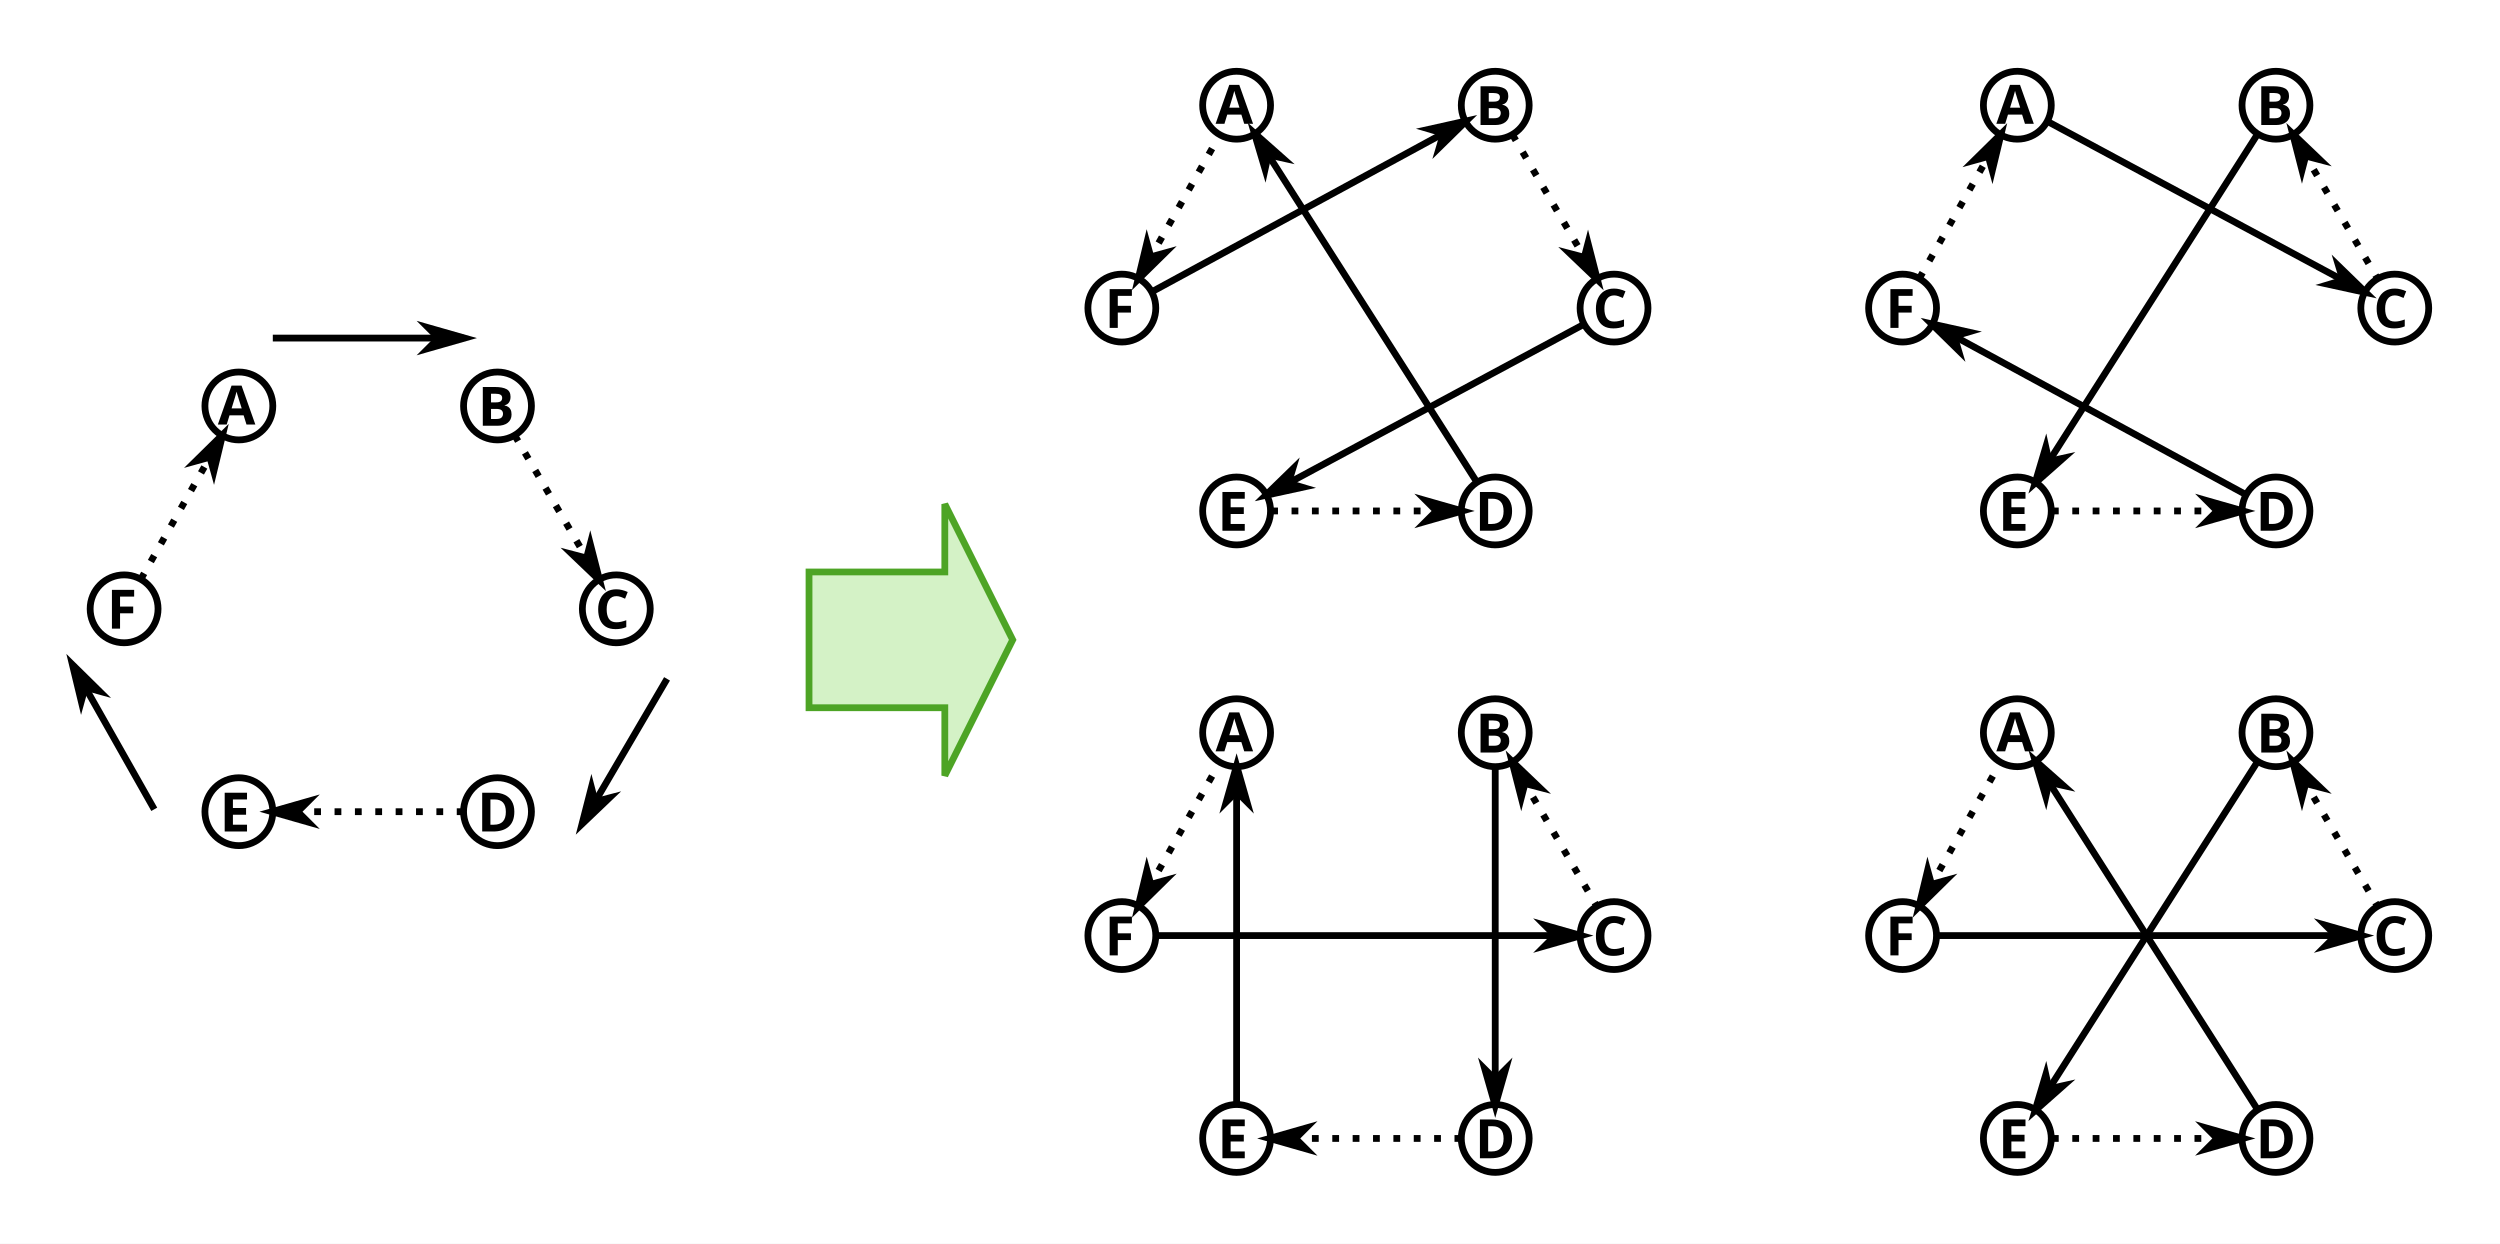
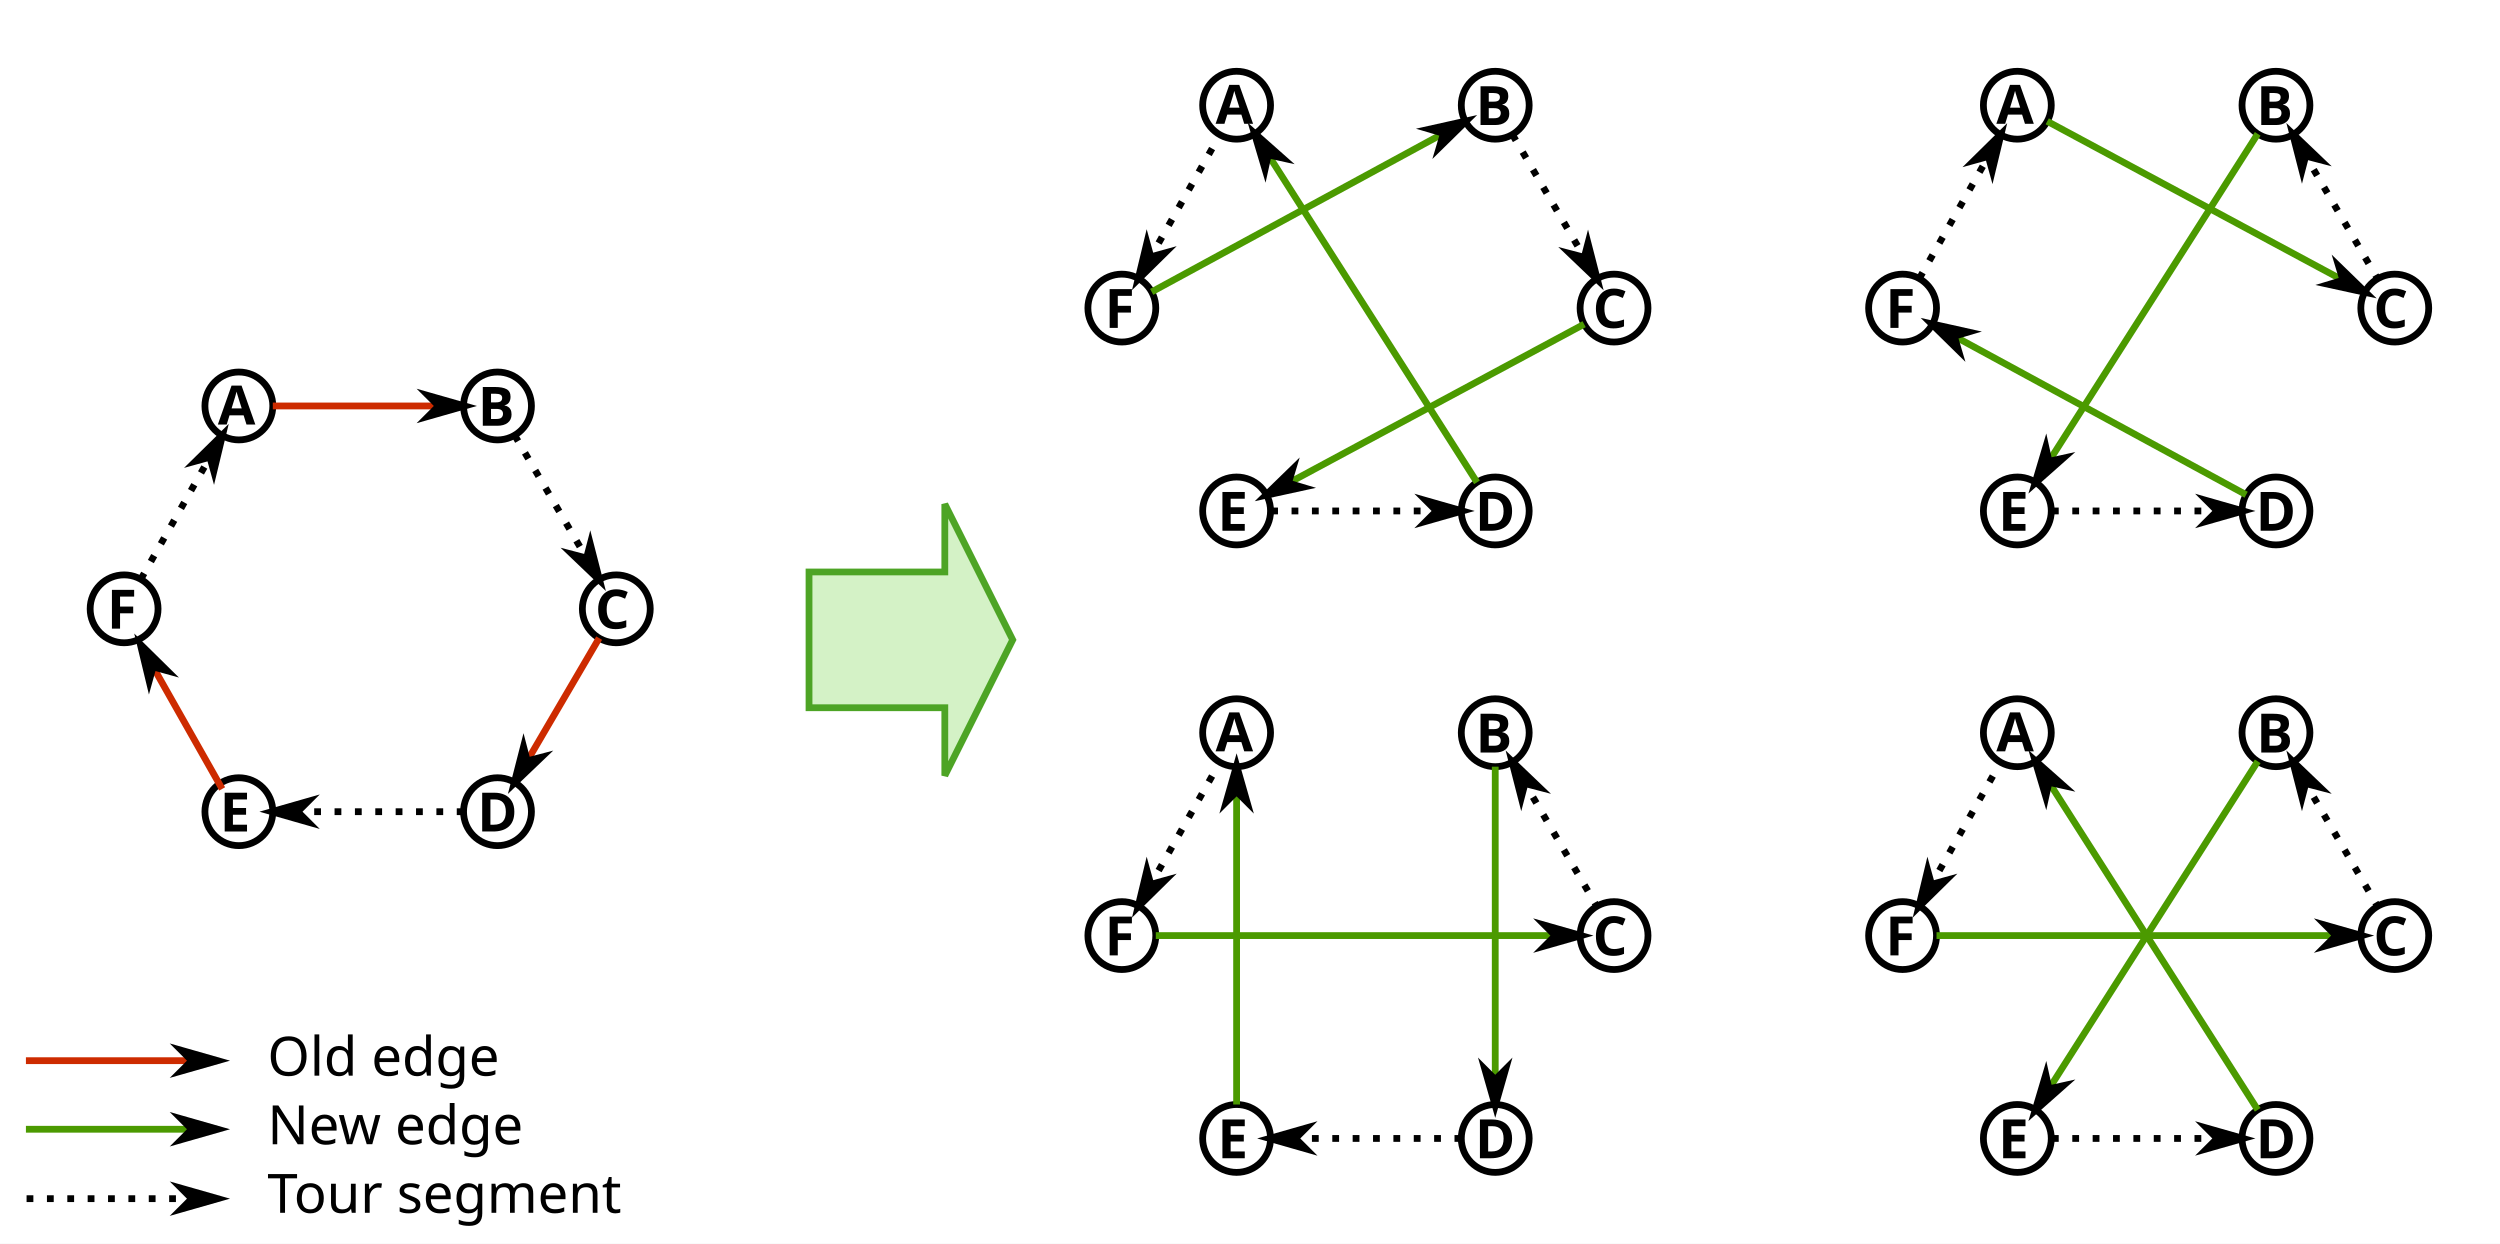
<svg xmlns="http://www.w3.org/2000/svg" width="736.489" height="366.382" id="svg3769" version="1.1">
  <defs id="defs3771">
    <marker orient="auto" refY="0" refX="0" id="Arrow1Mstart" style="overflow:visible">
      <path id="path4604" d="M 0,0 5,-5 -12.5,0 5,5 0,0 z" style="fill-rule:evenodd;stroke:#000000;stroke-width:1pt" transform="matrix(0.4,0,0,0.4,4,0)" />
    </marker>
    <marker orient="auto" refY="0" refX="0" id="Arrow1Mend" style="overflow:visible">
      <path id="path4607" d="M 0,0 5,-5 -12.5,0 5,5 0,0 z" style="fill-rule:evenodd;stroke:#000000;stroke-width:1pt" transform="matrix(-0.4,0,0,-0.4,-4,0)" />
    </marker>
  </defs>
  <g id="layer1" transform="translate(-1.663976,956.1366)">
    <rect style="fill:#ffffff;fill-opacity:1;stroke:none" id="rect3143" width="736.489" height="366.382" x="1.664" y="-956.137" />
-     <g id="g3381" transform="translate(5.714285,-794.2857)">
-       <g id="g4306" transform="translate(127.5097,-34.85443)">
+     <g id="g4154">
+       <g id="g4306" transform="translate(133.224,-829.1401)">
        <path style="fill:none;stroke:#000000;stroke-width:2;stroke-miterlimit:4;stroke-opacity:1;stroke-dasharray:none" id="path4308" d="m 60,52.362 c 0,5.523 -4.477,10 -10,10 -5.523,0 -10,-4.477 -10,-10 0,-5.523 4.477,-10 10,-10 5.523,0 10,4.477 10,10 z" />
        <text xml:space="preserve" style="font-size:16px;font-style:normal;font-variant:normal;font-weight:bold;font-stretch:normal;text-align:start;line-height:125%;letter-spacing:0px;word-spacing:0px;writing-mode:lr-tb;text-anchor:start;fill:#000000;fill-opacity:1;stroke:none;font-family:Sans;-inkscape-font-specification:Sans Bold" x="43.737" y="58.186" id="text4310">
          <tspan id="tspan4312" x="43.737" y="58.186">C</tspan>
        </text>
      </g>
-       <g transform="translate(-17.49026,-34.85443)" id="g4314">
+       <g transform="translate(-11.77597,-829.1401)" id="g4314">
        <path d="m 60,52.362 c 0,5.523 -4.477,10 -10,10 -5.523,0 -10,-4.477 -10,-10 0,-5.523 4.477,-10 10,-10 5.523,0 10,4.477 10,10 z" id="path4316" style="fill:none;stroke:#000000;stroke-width:2;stroke-miterlimit:4;stroke-opacity:1;stroke-dasharray:none" />
        <text id="text4318" y="58.194" x="44.978" style="font-size:16px;font-style:normal;font-variant:normal;font-weight:bold;font-stretch:normal;text-align:start;line-height:125%;letter-spacing:0px;word-spacing:0px;writing-mode:lr-tb;text-anchor:start;fill:#000000;fill-opacity:1;stroke:none;font-family:Sans;-inkscape-font-specification:Sans Bold" xml:space="preserve">
          <tspan y="58.194" x="44.978" id="tspan4320">F</tspan>
        </text>
      </g>
-       <g transform="translate(16.31834,-94.61703)" id="g4293">
+       <g transform="translate(22.03262,-888.9027)" id="g4293">
        <path style="fill:none;stroke:#000000;stroke-width:2;stroke-miterlimit:4;stroke-opacity:1;stroke-dasharray:none" id="path3779" d="m 60,52.362 c 0,5.523 -4.477,10 -10,10 -5.523,0 -10,-4.477 -10,-10 0,-5.523 4.477,-10 10,-10 5.523,0 10,4.477 10,10 z" />
        <text xml:space="preserve" style="font-size:16px;font-style:normal;font-variant:normal;font-weight:bold;font-stretch:normal;text-align:start;line-height:125%;letter-spacing:0px;word-spacing:0px;writing-mode:lr-tb;text-anchor:start;fill:#000000;fill-opacity:1;stroke:none;font-family:Sans;-inkscape-font-specification:Sans Bold" x="43.809" y="57.837" id="text4289">
          <tspan id="tspan4291" x="43.809" y="57.837">A</tspan>
        </text>
      </g>
-       <g transform="translate(16.31834,24.90807)" id="g4338">
+       <g transform="translate(22.03262,-769.3776)" id="g4338">
        <path d="m 60,52.362 c 0,5.523 -4.477,10 -10,10 -5.523,0 -10,-4.477 -10,-10 0,-5.523 4.477,-10 10,-10 5.523,0 10,4.477 10,10 z" id="path4340" style="fill:none;stroke:#000000;stroke-width:2;stroke-miterlimit:4;stroke-opacity:1;stroke-dasharray:none" />
        <text id="text4342" y="58.194" x="44.387" style="font-size:16px;font-style:normal;font-variant:normal;font-weight:bold;font-stretch:normal;text-align:start;line-height:125%;letter-spacing:0px;word-spacing:0px;writing-mode:lr-tb;text-anchor:start;fill:#000000;fill-opacity:1;stroke:none;font-family:Sans;-inkscape-font-specification:Sans Bold" xml:space="preserve">
          <tspan y="58.194" x="44.387" id="tspan4344">E</tspan>
        </text>
      </g>
-       <g transform="translate(92.50974,-94.61703)" id="g4298">
+       <g transform="translate(98.22403,-888.9027)" id="g4298">
        <path d="m 60,52.362 c 0,5.523 -4.477,10 -10,10 -5.523,0 -10,-4.477 -10,-10 0,-5.523 4.477,-10 10,-10 5.523,0 10,4.477 10,10 z" id="path4300" style="fill:none;stroke:#000000;stroke-width:2;stroke-miterlimit:4;stroke-opacity:1;stroke-dasharray:none" />
        <text id="text4302" y="58.194" x="44.236" style="font-size:16px;font-style:normal;font-variant:normal;font-weight:bold;font-stretch:normal;text-align:start;line-height:125%;letter-spacing:0px;word-spacing:0px;writing-mode:lr-tb;text-anchor:start;fill:#000000;fill-opacity:1;stroke:none;font-family:Sans;-inkscape-font-specification:Sans Bold" xml:space="preserve">
          <tspan y="58.194" x="44.236" id="tspan4304">B</tspan>
        </text>
      </g>
-       <g id="g4346" transform="translate(92.50974,24.90807)">
+       <g id="g4346" transform="translate(98.22403,-769.3776)">
        <path style="fill:none;stroke:#000000;stroke-width:2;stroke-miterlimit:4;stroke-opacity:1;stroke-dasharray:none" id="path4348" d="m 60,52.362 c 0,5.523 -4.477,10 -10,10 -5.523,0 -10,-4.477 -10,-10 0,-5.523 4.477,-10 10,-10 5.523,0 10,4.477 10,10 z" />
        <text xml:space="preserve" style="font-size:16px;font-style:normal;font-variant:normal;font-weight:bold;font-stretch:normal;text-align:start;line-height:125%;letter-spacing:0px;word-spacing:0px;writing-mode:lr-tb;text-anchor:start;fill:#000000;fill-opacity:1;stroke:none;font-family:Sans;-inkscape-font-specification:Sans Bold" x="44.053" y="58.194" id="text4350">
          <tspan id="tspan4352" x="44.053" y="58.194">D</tspan>
        </text>
      </g>
-       <path id="path4462" d="m 76.318,-62.255 56.191,0" style="fill:none;stroke:#000000;stroke-width:2;stroke-linecap:butt;stroke-linejoin:miter;stroke-miterlimit:4;stroke-opacity:1;stroke-dasharray:none;stroke-dashoffset:0;marker-end:url(#Arrow1Mend)" />
-       <path id="path4464" d="M 147.564,-33.624 172.455,8.877" style="fill:none;stroke:#000000;stroke-width:2;stroke-linecap:butt;stroke-linejoin:miter;stroke-miterlimit:4;stroke-opacity:1;stroke-dasharray:2, 4;stroke-dashoffset:0;marker-end:url(#Arrow1Mend)" />
-       <path id="path4466" d="m 192.455,38.138 -24.891,42.502" style="fill:none;stroke:#000000;stroke-width:2;stroke-linecap:butt;stroke-linejoin:miter;stroke-miterlimit:4;stroke-opacity:1;stroke-dasharray:none;stroke-dashoffset:0;marker-end:url(#Arrow1Mend)" />
-       <path id="path4468" d="m 132.51,77.27 -56.191,0" style="fill:none;stroke:#000000;stroke-width:2;stroke-linecap:butt;stroke-linejoin:miter;stroke-miterlimit:4;stroke-opacity:1;stroke-dasharray:2, 4;stroke-dashoffset:0;marker-end:url(#Arrow1Mend)" />
-       <path id="path4470" d="M 41.394,76.565 17.434,34.213" style="fill:none;stroke:#000000;stroke-width:2;stroke-linecap:butt;stroke-linejoin:miter;stroke-miterlimit:4;stroke-opacity:1;stroke-dasharray:none;stroke-dashoffset:0;marker-end:url(#Arrow1Mend)" />
-       <path id="path4472" d="M 37.434,8.802 61.394,-33.55" style="fill:none;stroke:#000000;stroke-width:2;stroke-linecap:butt;stroke-linejoin:miter;stroke-miterlimit:4;stroke-opacity:1;stroke-dasharray:2, 4;stroke-dashoffset:0;marker-end:url(#Arrow1Mend)" />
-     </g>
-     <g id="g3253" transform="translate(38.57143,-645.7142)">
-       <g id="g9394" transform="translate(388.5815,-272.0219)">
+       <path id="path4462" d="m 82.033,-836.541 56.191,0" style="fill:none;stroke:#cd2b00;stroke-width:2;stroke-linecap:butt;stroke-linejoin:miter;stroke-miterlimit:4;stroke-opacity:1;stroke-dasharray:none;stroke-dashoffset:0;marker-end:url(#Arrow1Mend)" />
+       <path id="path4464" d="m 153.278,-827.91 24.891,42.502" style="fill:none;stroke:#000000;stroke-width:2;stroke-linecap:butt;stroke-linejoin:miter;stroke-miterlimit:4;stroke-opacity:1;stroke-dasharray:2, 4;stroke-dashoffset:0;marker-end:url(#Arrow1Mend)" />
+       <path id="path4466" d="m 178.17,-768.148 -24.891,42.502" style="fill:none;stroke:#cd2b00;stroke-width:2;stroke-linecap:butt;stroke-linejoin:miter;stroke-miterlimit:4;stroke-opacity:1;stroke-dasharray:none;stroke-dashoffset:0;marker-end:url(#Arrow1Mend)" />
+       <path id="path4468" d="m 138.224,-717.015 -56.191,0" style="fill:none;stroke:#000000;stroke-width:2;stroke-linecap:butt;stroke-linejoin:miter;stroke-miterlimit:4;stroke-opacity:1;stroke-dasharray:2, 4;stroke-dashoffset:0;marker-end:url(#Arrow1Mend)" />
+       <path id="path4470" d="M 67.108,-723.721 43.149,-766.073" style="fill:none;stroke:#cd2b00;stroke-width:2;stroke-linecap:butt;stroke-linejoin:miter;stroke-miterlimit:4;stroke-opacity:1;stroke-dasharray:none;stroke-dashoffset:0;marker-end:url(#Arrow1Mend)" />
+       <path id="path4472" d="m 43.149,-785.483 23.959,-42.352" style="fill:none;stroke:#000000;stroke-width:2;stroke-linecap:butt;stroke-linejoin:miter;stroke-miterlimit:4;stroke-opacity:1;stroke-dasharray:2, 4;stroke-dashoffset:0;marker-end:url(#Arrow1Mend)" />
+     </g>
+     <g id="g4186">
+       <g id="g9394" transform="translate(427.1529,-917.7361)">
        <path style="fill:none;stroke:#000000;stroke-width:2;stroke-miterlimit:4;stroke-opacity:1;stroke-dasharray:none" id="path9396" d="m 60,52.362 c 0,5.523 -4.477,10 -10,10 -5.523,0 -10,-4.477 -10,-10 0,-5.523 4.477,-10 10,-10 5.523,0 10,4.477 10,10 z" />
        <text xml:space="preserve" style="font-size:16px;font-style:normal;font-variant:normal;font-weight:bold;font-stretch:normal;text-align:start;line-height:125%;letter-spacing:0px;word-spacing:0px;writing-mode:lr-tb;text-anchor:start;fill:#000000;fill-opacity:1;stroke:none;font-family:Sans;-inkscape-font-specification:Sans Bold" x="43.737" y="58.186" id="text9398">
          <tspan id="tspan9400" x="43.737" y="58.186">C</tspan>
        </text>
      </g>
-       <g transform="translate(243.5815,-272.0219)" id="g9402">
+       <g transform="translate(282.1529,-917.7361)" id="g9402">
        <path d="m 60,52.362 c 0,5.523 -4.477,10 -10,10 -5.523,0 -10,-4.477 -10,-10 0,-5.523 4.477,-10 10,-10 5.523,0 10,4.477 10,10 z" id="path9404" style="fill:none;stroke:#000000;stroke-width:2;stroke-miterlimit:4;stroke-opacity:1;stroke-dasharray:none" />
        <text id="text9406" y="58.194" x="44.978" style="font-size:16px;font-style:normal;font-variant:normal;font-weight:bold;font-stretch:normal;text-align:start;line-height:125%;letter-spacing:0px;word-spacing:0px;writing-mode:lr-tb;text-anchor:start;fill:#000000;fill-opacity:1;stroke:none;font-family:Sans;-inkscape-font-specification:Sans Bold" xml:space="preserve">
          <tspan y="58.194" x="44.978" id="tspan9408">F</tspan>
        </text>
      </g>
-       <g transform="translate(277.3901,-331.7845)" id="g9410">
+       <g transform="translate(315.9615,-977.4987)" id="g9410">
        <path style="fill:none;stroke:#000000;stroke-width:2;stroke-miterlimit:4;stroke-opacity:1;stroke-dasharray:none" id="path9412" d="m 60,52.362 c 0,5.523 -4.477,10 -10,10 -5.523,0 -10,-4.477 -10,-10 0,-5.523 4.477,-10 10,-10 5.523,0 10,4.477 10,10 z" />
        <text xml:space="preserve" style="font-size:16px;font-style:normal;font-variant:normal;font-weight:bold;font-stretch:normal;text-align:start;line-height:125%;letter-spacing:0px;word-spacing:0px;writing-mode:lr-tb;text-anchor:start;fill:#000000;fill-opacity:1;stroke:none;font-family:Sans;-inkscape-font-specification:Sans Bold" x="43.809" y="57.837" id="text9414">
          <tspan id="tspan9416" x="43.809" y="57.837">A</tspan>
        </text>
      </g>
-       <g transform="translate(277.3901,-212.2594)" id="g9418">
+       <g transform="translate(315.9615,-857.9737)" id="g9418">
        <path d="m 60,52.362 c 0,5.523 -4.477,10 -10,10 -5.523,0 -10,-4.477 -10,-10 0,-5.523 4.477,-10 10,-10 5.523,0 10,4.477 10,10 z" id="path9420" style="fill:none;stroke:#000000;stroke-width:2;stroke-miterlimit:4;stroke-opacity:1;stroke-dasharray:none" />
        <text id="text9422" y="58.194" x="44.387" style="font-size:16px;font-style:normal;font-variant:normal;font-weight:bold;font-stretch:normal;text-align:start;line-height:125%;letter-spacing:0px;word-spacing:0px;writing-mode:lr-tb;text-anchor:start;fill:#000000;fill-opacity:1;stroke:none;font-family:Sans;-inkscape-font-specification:Sans Bold" xml:space="preserve">
          <tspan y="58.194" x="44.387" id="tspan9424">E</tspan>
        </text>
      </g>
-       <g transform="translate(353.5815,-331.7845)" id="g9426">
+       <g transform="translate(392.1529,-977.4987)" id="g9426">
        <path d="m 60,52.362 c 0,5.523 -4.477,10 -10,10 -5.523,0 -10,-4.477 -10,-10 0,-5.523 4.477,-10 10,-10 5.523,0 10,4.477 10,10 z" id="path9428" style="fill:none;stroke:#000000;stroke-width:2;stroke-miterlimit:4;stroke-opacity:1;stroke-dasharray:none" />
        <text id="text9430" y="58.194" x="44.236" style="font-size:16px;font-style:normal;font-variant:normal;font-weight:bold;font-stretch:normal;text-align:start;line-height:125%;letter-spacing:0px;word-spacing:0px;writing-mode:lr-tb;text-anchor:start;fill:#000000;fill-opacity:1;stroke:none;font-family:Sans;-inkscape-font-specification:Sans Bold" xml:space="preserve">
          <tspan y="58.194" x="44.236" id="tspan9432">B</tspan>
        </text>
      </g>
-       <g id="g9434" transform="translate(353.5815,-212.2594)">
+       <g id="g9434" transform="translate(392.1529,-857.9737)">
        <path style="fill:none;stroke:#000000;stroke-width:2;stroke-miterlimit:4;stroke-opacity:1;stroke-dasharray:none" id="path9436" d="m 60,52.362 c 0,5.523 -4.477,10 -10,10 -5.523,0 -10,-4.477 -10,-10 0,-5.523 4.477,-10 10,-10 5.523,0 10,4.477 10,10 z" />
        <text xml:space="preserve" style="font-size:16px;font-style:normal;font-variant:normal;font-weight:bold;font-stretch:normal;text-align:start;line-height:125%;letter-spacing:0px;word-spacing:0px;writing-mode:lr-tb;text-anchor:start;fill:#000000;fill-opacity:1;stroke:none;font-family:Sans;-inkscape-font-specification:Sans Bold" x="44.053" y="58.194" id="text9438">
          <tspan id="tspan9440" x="44.053" y="58.194">D</tspan>
        </text>
      </g>
-       <path id="path9442" d="m 408.636,-270.792 24.891,42.502" style="fill:none;stroke:#000000;stroke-width:2;stroke-linecap:butt;stroke-linejoin:miter;stroke-miterlimit:4;stroke-opacity:1;stroke-dasharray:2, 4;stroke-dashoffset:0;marker-start:none;marker-end:url(#Arrow1Mend)" />
-       <path id="path9444" d="m 393.581,-159.897 -56.191,0" style="fill:none;stroke:#000000;stroke-width:2;stroke-linecap:butt;stroke-linejoin:miter;stroke-miterlimit:4;stroke-opacity:1;stroke-dasharray:2, 4;stroke-dashoffset:0;marker-start:url(#Arrow1Mstart);marker-end:none" />
-       <path id="path9446" d="m 298.506,-228.365 23.959,-42.352" style="fill:none;stroke:#000000;stroke-width:2;stroke-linecap:butt;stroke-linejoin:miter;stroke-miterlimit:4;stroke-opacity:1;stroke-dasharray:2, 4;stroke-dashoffset:0;marker-start:url(#Arrow1Mstart);marker-end:none" />
-       <path transform="translate(0,-947.6378)" id="path10784" d="m 302.37,723.203 92.423,-50.213" style="fill:none;stroke:#000000;stroke-width:2;stroke-linecap:butt;stroke-linejoin:miter;stroke-miterlimit:4;stroke-opacity:1;stroke-dasharray:none;marker-end:url(#Arrow1Mend)" />
-       <path transform="translate(0,-947.6378)" id="path10786" d="m 429.771,732.713 -93.571,50.292" style="fill:none;stroke:#000000;stroke-width:2;stroke-linecap:butt;stroke-linejoin:miter;stroke-miterlimit:4;stroke-opacity:1;stroke-dasharray:none;marker-end:url(#Arrow1Mend)" />
-       <path transform="translate(0,-947.6378)" id="path11340" d="M 398.206,779.307 332.766,676.649" style="fill:none;stroke:#000000;stroke-width:2;stroke-linecap:butt;stroke-linejoin:miter;stroke-miterlimit:4;stroke-opacity:1;stroke-dasharray:none;marker-end:url(#Arrow1Mend)" />
-     </g>
-     <g id="g3285" transform="translate(38.57143,-678)">
-       <g transform="translate(388.5815,-54.87907)" id="g10720">
+       <path id="path9442" d="m 447.207,-916.506 24.891,42.502" style="fill:none;stroke:#000000;stroke-width:2;stroke-linecap:butt;stroke-linejoin:miter;stroke-miterlimit:4;stroke-opacity:1;stroke-dasharray:2, 4;stroke-dashoffset:0;marker-start:none;marker-end:url(#Arrow1Mend)" />
+       <path id="path9444" d="m 432.153,-805.611 -56.191,0" style="fill:none;stroke:#000000;stroke-width:2;stroke-linecap:butt;stroke-linejoin:miter;stroke-miterlimit:4;stroke-opacity:1;stroke-dasharray:2, 4;stroke-dashoffset:0;marker-start:url(#Arrow1Mstart);marker-end:none" />
+       <path id="path9446" d="m 337.078,-874.079 23.959,-42.352" style="fill:none;stroke:#000000;stroke-width:2;stroke-linecap:butt;stroke-linejoin:miter;stroke-miterlimit:4;stroke-opacity:1;stroke-dasharray:2, 4;stroke-dashoffset:0;marker-start:url(#Arrow1Mstart);marker-end:none" />
+       <path id="path10784" d="m 340.942,-870.149 92.423,-50.213" style="fill:none;stroke:#4b9a00;stroke-width:2;stroke-linecap:butt;stroke-linejoin:miter;stroke-miterlimit:4;stroke-opacity:1;stroke-dasharray:none;marker-end:url(#Arrow1Mend)" />
+       <path id="path10786" d="m 468.343,-860.639 -93.571,50.292" style="fill:none;stroke:#4b9a00;stroke-width:2;stroke-linecap:butt;stroke-linejoin:miter;stroke-miterlimit:4;stroke-opacity:1;stroke-dasharray:none;marker-end:url(#Arrow1Mend)" />
+       <path id="path11340" d="M 436.777,-814.045 371.337,-916.703" style="fill:none;stroke:#4b9a00;stroke-width:2;stroke-linecap:butt;stroke-linejoin:miter;stroke-miterlimit:4;stroke-opacity:1;stroke-dasharray:none;marker-end:url(#Arrow1Mend)" />
+     </g>
+     <g id="g4282">
+       <g transform="translate(427.1529,-732.879)" id="g10720">
        <path d="m 60,52.362 c 0,5.523 -4.477,10 -10,10 -5.523,0 -10,-4.477 -10,-10 0,-5.523 4.477,-10 10,-10 5.523,0 10,4.477 10,10 z" id="path10722" style="fill:none;stroke:#000000;stroke-width:2;stroke-miterlimit:4;stroke-opacity:1;stroke-dasharray:none" />
        <text id="text10724" y="58.186" x="43.737" style="font-size:16px;font-style:normal;font-variant:normal;font-weight:bold;font-stretch:normal;text-align:start;line-height:125%;letter-spacing:0px;word-spacing:0px;writing-mode:lr-tb;text-anchor:start;fill:#000000;fill-opacity:1;stroke:none;font-family:Sans;-inkscape-font-specification:Sans Bold" xml:space="preserve">
          <tspan y="58.186" x="43.737" id="tspan10726">C</tspan>
        </text>
      </g>
-       <g id="g10728" transform="translate(243.5815,-54.87907)">
+       <g id="g10728" transform="translate(282.1529,-732.879)">
        <path style="fill:none;stroke:#000000;stroke-width:2;stroke-miterlimit:4;stroke-opacity:1;stroke-dasharray:none" id="path10730" d="m 60,52.362 c 0,5.523 -4.477,10 -10,10 -5.523,0 -10,-4.477 -10,-10 0,-5.523 4.477,-10 10,-10 5.523,0 10,4.477 10,10 z" />
        <text xml:space="preserve" style="font-size:16px;font-style:normal;font-variant:normal;font-weight:bold;font-stretch:normal;text-align:start;line-height:125%;letter-spacing:0px;word-spacing:0px;writing-mode:lr-tb;text-anchor:start;fill:#000000;fill-opacity:1;stroke:none;font-family:Sans;-inkscape-font-specification:Sans Bold" x="44.978" y="58.194" id="text10732">
          <tspan id="tspan10734" x="44.978" y="58.194">F</tspan>
        </text>
      </g>
-       <g id="g10736" transform="translate(277.3901,-114.6417)">
+       <g id="g10736" transform="translate(315.9615,-792.6416)">
        <path d="m 60,52.362 c 0,5.523 -4.477,10 -10,10 -5.523,0 -10,-4.477 -10,-10 0,-5.523 4.477,-10 10,-10 5.523,0 10,4.477 10,10 z" id="path10738" style="fill:none;stroke:#000000;stroke-width:2;stroke-miterlimit:4;stroke-opacity:1;stroke-dasharray:none" />
        <text id="text10740" y="57.837" x="43.809" style="font-size:16px;font-style:normal;font-variant:normal;font-weight:bold;font-stretch:normal;text-align:start;line-height:125%;letter-spacing:0px;word-spacing:0px;writing-mode:lr-tb;text-anchor:start;fill:#000000;fill-opacity:1;stroke:none;font-family:Sans;-inkscape-font-specification:Sans Bold" xml:space="preserve">
          <tspan y="57.837" x="43.809" id="tspan10742">A</tspan>
        </text>
      </g>
-       <g id="g10744" transform="translate(277.3901,4.883447)">
+       <g id="g10744" transform="translate(315.9615,-673.1165)">
        <path style="fill:none;stroke:#000000;stroke-width:2;stroke-miterlimit:4;stroke-opacity:1;stroke-dasharray:none" id="path10746" d="m 60,52.362 c 0,5.523 -4.477,10 -10,10 -5.523,0 -10,-4.477 -10,-10 0,-5.523 4.477,-10 10,-10 5.523,0 10,4.477 10,10 z" />
        <text xml:space="preserve" style="font-size:16px;font-style:normal;font-variant:normal;font-weight:bold;font-stretch:normal;text-align:start;line-height:125%;letter-spacing:0px;word-spacing:0px;writing-mode:lr-tb;text-anchor:start;fill:#000000;fill-opacity:1;stroke:none;font-family:Sans;-inkscape-font-specification:Sans Bold" x="44.387" y="58.194" id="text10748">
          <tspan id="tspan10750" x="44.387" y="58.194">E</tspan>
        </text>
      </g>
-       <g id="g10752" transform="translate(353.5815,-114.6417)">
+       <g id="g10752" transform="translate(392.1529,-792.6416)">
        <path style="fill:none;stroke:#000000;stroke-width:2;stroke-miterlimit:4;stroke-opacity:1;stroke-dasharray:none" id="path10754" d="m 60,52.362 c 0,5.523 -4.477,10 -10,10 -5.523,0 -10,-4.477 -10,-10 0,-5.523 4.477,-10 10,-10 5.523,0 10,4.477 10,10 z" />
        <text xml:space="preserve" style="font-size:16px;font-style:normal;font-variant:normal;font-weight:bold;font-stretch:normal;text-align:start;line-height:125%;letter-spacing:0px;word-spacing:0px;writing-mode:lr-tb;text-anchor:start;fill:#000000;fill-opacity:1;stroke:none;font-family:Sans;-inkscape-font-specification:Sans Bold" x="44.236" y="58.194" id="text10756">
          <tspan id="tspan10758" x="44.236" y="58.194">B</tspan>
        </text>
      </g>
-       <g transform="translate(353.5815,4.883447)" id="g10760">
+       <g transform="translate(392.1529,-673.1165)" id="g10760">
        <path d="m 60,52.362 c 0,5.523 -4.477,10 -10,10 -5.523,0 -10,-4.477 -10,-10 0,-5.523 4.477,-10 10,-10 5.523,0 10,4.477 10,10 z" id="path10762" style="fill:none;stroke:#000000;stroke-width:2;stroke-miterlimit:4;stroke-opacity:1;stroke-dasharray:none" />
        <text id="text10764" y="58.194" x="44.053" style="font-size:16px;font-style:normal;font-variant:normal;font-weight:bold;font-stretch:normal;text-align:start;line-height:125%;letter-spacing:0px;word-spacing:0px;writing-mode:lr-tb;text-anchor:start;fill:#000000;fill-opacity:1;stroke:none;font-family:Sans;-inkscape-font-specification:Sans Bold" xml:space="preserve">
          <tspan y="58.194" x="44.053" id="tspan10766">D</tspan>
        </text>
      </g>
-       <path style="fill:none;stroke:#000000;stroke-width:2;stroke-linecap:butt;stroke-linejoin:miter;stroke-miterlimit:4;stroke-opacity:1;stroke-dasharray:2, 4;stroke-dashoffset:0;marker-start:url(#Arrow1Mstart);marker-end:none" d="m 408.636,-53.649 24.891,42.502" id="path10768" />
-       <path style="fill:none;stroke:#000000;stroke-width:2;stroke-linecap:butt;stroke-linejoin:miter;stroke-miterlimit:4;stroke-opacity:1;stroke-dasharray:2, 4;stroke-dashoffset:0;marker-start:none;marker-end:url(#Arrow1Mend)" d="m 393.581,57.246 -56.191,0" id="path10770" />
-       <path style="fill:none;stroke:#000000;stroke-width:2;stroke-linecap:butt;stroke-linejoin:miter;stroke-miterlimit:4;stroke-opacity:1;stroke-dasharray:2, 4;stroke-dashoffset:0;marker-start:url(#Arrow1Mstart);marker-end:none" d="m 298.506,-11.222 23.959,-42.352" id="path10772" />
-       <path transform="translate(0,-947.6378)" id="path13550" d="m 327.39,994.883 0,-99.525" style="fill:none;stroke:#000000;stroke-width:2;stroke-linecap:butt;stroke-linejoin:miter;stroke-miterlimit:4;stroke-opacity:1;stroke-dasharray:none;marker-end:url(#Arrow1Mend)" />
-       <path transform="translate(0,-947.6378)" id="path13552" d="m 403.581,895.358 0,99.525" style="fill:none;stroke:#000000;stroke-width:2;stroke-linecap:butt;stroke-linejoin:miter;stroke-miterlimit:4;stroke-opacity:1;stroke-dasharray:none;marker-end:url(#Arrow1Mend)" />
-       <path transform="translate(0,-947.6378)" id="path13554" d="m 303.581,945.121 125,0" style="fill:none;stroke:#000000;stroke-width:2;stroke-linecap:butt;stroke-linejoin:miter;stroke-miterlimit:4;stroke-opacity:1;stroke-dasharray:none;marker-end:url(#Arrow1Mend)" />
-     </g>
-     <g id="g3317" transform="translate(268.5714,-1087.143)">
-       <g id="g13740" transform="translate(388.5815,169.4067)">
+       <path style="fill:none;stroke:#000000;stroke-width:2;stroke-linecap:butt;stroke-linejoin:miter;stroke-miterlimit:4;stroke-opacity:1;stroke-dasharray:2, 4;stroke-dashoffset:0;marker-start:url(#Arrow1Mstart);marker-end:none" d="m 447.207,-731.649 24.891,42.502" id="path10768" />
+       <path style="fill:none;stroke:#000000;stroke-width:2;stroke-linecap:butt;stroke-linejoin:miter;stroke-miterlimit:4;stroke-opacity:1;stroke-dasharray:2, 4;stroke-dashoffset:0;marker-start:none;marker-end:url(#Arrow1Mend)" d="m 432.153,-620.754 -56.191,0" id="path10770" />
+       <path style="fill:none;stroke:#000000;stroke-width:2;stroke-linecap:butt;stroke-linejoin:miter;stroke-miterlimit:4;stroke-opacity:1;stroke-dasharray:2, 4;stroke-dashoffset:0;marker-start:url(#Arrow1Mstart);marker-end:none" d="m 337.078,-689.222 23.959,-42.352" id="path10772" />
+       <path id="path13550" d="m 365.962,-630.754 0,-99.525" style="fill:none;stroke:#4b9a00;stroke-width:2;stroke-linecap:butt;stroke-linejoin:miter;stroke-miterlimit:4;stroke-opacity:1;stroke-dasharray:none;marker-end:url(#Arrow1Mend)" />
+       <path id="path13552" d="m 442.153,-730.279 0,99.525" style="fill:none;stroke:#4b9a00;stroke-width:2;stroke-linecap:butt;stroke-linejoin:miter;stroke-miterlimit:4;stroke-opacity:1;stroke-dasharray:none;marker-end:url(#Arrow1Mend)" />
+       <path id="path13554" d="m 342.153,-680.517 125,0" style="fill:none;stroke:#4b9a00;stroke-width:2;stroke-linecap:butt;stroke-linejoin:miter;stroke-miterlimit:4;stroke-opacity:1;stroke-dasharray:none;marker-end:url(#Arrow1Mend)" />
+     </g>
+     <g id="g4218">
+       <g id="g13740" transform="translate(657.1529,-917.7361)">
        <path style="fill:none;stroke:#000000;stroke-width:2;stroke-miterlimit:4;stroke-opacity:1;stroke-dasharray:none" id="path13742" d="m 60,52.362 c 0,5.523 -4.477,10 -10,10 -5.523,0 -10,-4.477 -10,-10 0,-5.523 4.477,-10 10,-10 5.523,0 10,4.477 10,10 z" />
        <text xml:space="preserve" style="font-size:16px;font-style:normal;font-variant:normal;font-weight:bold;font-stretch:normal;text-align:start;line-height:125%;letter-spacing:0px;word-spacing:0px;writing-mode:lr-tb;text-anchor:start;fill:#000000;fill-opacity:1;stroke:none;font-family:Sans;-inkscape-font-specification:Sans Bold" x="43.737" y="58.186" id="text13744">
          <tspan id="tspan13746" x="43.737" y="58.186">C</tspan>
        </text>
      </g>
-       <g transform="translate(243.5815,169.4067)" id="g13748">
+       <g transform="translate(512.1529,-917.7361)" id="g13748">
        <path d="m 60,52.362 c 0,5.523 -4.477,10 -10,10 -5.523,0 -10,-4.477 -10,-10 0,-5.523 4.477,-10 10,-10 5.523,0 10,4.477 10,10 z" id="path13750" style="fill:none;stroke:#000000;stroke-width:2;stroke-miterlimit:4;stroke-opacity:1;stroke-dasharray:none" />
        <text id="text13752" y="58.194" x="44.978" style="font-size:16px;font-style:normal;font-variant:normal;font-weight:bold;font-stretch:normal;text-align:start;line-height:125%;letter-spacing:0px;word-spacing:0px;writing-mode:lr-tb;text-anchor:start;fill:#000000;fill-opacity:1;stroke:none;font-family:Sans;-inkscape-font-specification:Sans Bold" xml:space="preserve">
          <tspan y="58.194" x="44.978" id="tspan13754">F</tspan>
        </text>
      </g>
-       <g transform="translate(277.3901,109.644)" id="g13756">
+       <g transform="translate(545.9615,-977.4988)" id="g13756">
        <path style="fill:none;stroke:#000000;stroke-width:2;stroke-miterlimit:4;stroke-opacity:1;stroke-dasharray:none" id="path13758" d="m 60,52.362 c 0,5.523 -4.477,10 -10,10 -5.523,0 -10,-4.477 -10,-10 0,-5.523 4.477,-10 10,-10 5.523,0 10,4.477 10,10 z" />
        <text xml:space="preserve" style="font-size:16px;font-style:normal;font-variant:normal;font-weight:bold;font-stretch:normal;text-align:start;line-height:125%;letter-spacing:0px;word-spacing:0px;writing-mode:lr-tb;text-anchor:start;fill:#000000;fill-opacity:1;stroke:none;font-family:Sans;-inkscape-font-specification:Sans Bold" x="43.809" y="57.837" id="text13760">
          <tspan id="tspan13762" x="43.809" y="57.837">A</tspan>
        </text>
      </g>
-       <g transform="translate(277.3901,229.1692)" id="g13764">
+       <g transform="translate(545.9615,-857.9736)" id="g13764">
        <path d="m 60,52.362 c 0,5.523 -4.477,10 -10,10 -5.523,0 -10,-4.477 -10,-10 0,-5.523 4.477,-10 10,-10 5.523,0 10,4.477 10,10 z" id="path13766" style="fill:none;stroke:#000000;stroke-width:2;stroke-miterlimit:4;stroke-opacity:1;stroke-dasharray:none" />
        <text id="text13768" y="58.194" x="44.387" style="font-size:16px;font-style:normal;font-variant:normal;font-weight:bold;font-stretch:normal;text-align:start;line-height:125%;letter-spacing:0px;word-spacing:0px;writing-mode:lr-tb;text-anchor:start;fill:#000000;fill-opacity:1;stroke:none;font-family:Sans;-inkscape-font-specification:Sans Bold" xml:space="preserve">
          <tspan y="58.194" x="44.387" id="tspan13770">E</tspan>
        </text>
      </g>
-       <g transform="translate(353.5815,109.644)" id="g13772">
+       <g transform="translate(622.1529,-977.4988)" id="g13772">
        <path d="m 60,52.362 c 0,5.523 -4.477,10 -10,10 -5.523,0 -10,-4.477 -10,-10 0,-5.523 4.477,-10 10,-10 5.523,0 10,4.477 10,10 z" id="path13774" style="fill:none;stroke:#000000;stroke-width:2;stroke-miterlimit:4;stroke-opacity:1;stroke-dasharray:none" />
        <text id="text13776" y="58.194" x="44.236" style="font-size:16px;font-style:normal;font-variant:normal;font-weight:bold;font-stretch:normal;text-align:start;line-height:125%;letter-spacing:0px;word-spacing:0px;writing-mode:lr-tb;text-anchor:start;fill:#000000;fill-opacity:1;stroke:none;font-family:Sans;-inkscape-font-specification:Sans Bold" xml:space="preserve">
          <tspan y="58.194" x="44.236" id="tspan13778">B</tspan>
        </text>
      </g>
-       <g id="g13780" transform="translate(353.5815,229.1692)">
+       <g id="g13780" transform="translate(622.1529,-857.9736)">
        <path style="fill:none;stroke:#000000;stroke-width:2;stroke-miterlimit:4;stroke-opacity:1;stroke-dasharray:none" id="path13782" d="m 60,52.362 c 0,5.523 -4.477,10 -10,10 -5.523,0 -10,-4.477 -10,-10 0,-5.523 4.477,-10 10,-10 5.523,0 10,4.477 10,10 z" />
        <text xml:space="preserve" style="font-size:16px;font-style:normal;font-variant:normal;font-weight:bold;font-stretch:normal;text-align:start;line-height:125%;letter-spacing:0px;word-spacing:0px;writing-mode:lr-tb;text-anchor:start;fill:#000000;fill-opacity:1;stroke:none;font-family:Sans;-inkscape-font-specification:Sans Bold" x="44.053" y="58.194" id="text13784">
          <tspan id="tspan13786" x="44.053" y="58.194">D</tspan>
        </text>
      </g>
-       <path id="path13788" d="m 408.636,170.637 24.891,42.502" style="fill:none;stroke:#000000;stroke-width:2;stroke-linecap:butt;stroke-linejoin:miter;stroke-miterlimit:4;stroke-opacity:1;stroke-dasharray:2, 4;stroke-dashoffset:0;marker-start:url(#Arrow1Mstart);marker-end:none" />
-       <path id="path13790" d="m 393.581,281.531 -56.191,0" style="fill:none;stroke:#000000;stroke-width:2;stroke-linecap:butt;stroke-linejoin:miter;stroke-miterlimit:4;stroke-opacity:1;stroke-dasharray:2, 4;stroke-dashoffset:0;marker-start:url(#Arrow1Mstart);marker-end:none" />
-       <path id="path13792" d="m 298.506,213.064 23.959,-42.352" style="fill:none;stroke:#000000;stroke-width:2;stroke-linecap:butt;stroke-linejoin:miter;stroke-miterlimit:4;stroke-opacity:1;stroke-dasharray:2, 4;stroke-dashoffset:0;marker-start:none;marker-end:url(#Arrow1Mend)" />
-       <path transform="translate(0,-947.6378)" id="path14544" d="m 398.206,1118.078 -65.44,102.658" style="fill:none;stroke:#000000;stroke-width:2;stroke-linecap:butt;stroke-linejoin:miter;stroke-miterlimit:4;stroke-opacity:1;stroke-dasharray:none;marker-end:url(#Arrow1Mend)" />
-       <path transform="translate(0,-947.6378)" id="path14546" d="m 394.793,1224.394 -92.423,-50.213" style="fill:none;stroke:#000000;stroke-width:2;stroke-linecap:butt;stroke-linejoin:miter;stroke-miterlimit:4;stroke-opacity:1;stroke-dasharray:none;marker-end:url(#Arrow1Mend)" />
-       <path transform="translate(0,-947.6378)" id="path14548" d="m 336.2,1114.379 93.571,50.292" style="fill:none;stroke:#000000;stroke-width:2;stroke-linecap:butt;stroke-linejoin:miter;stroke-miterlimit:4;stroke-opacity:1;stroke-dasharray:none;marker-end:url(#Arrow1Mend)" />
-     </g>
-     <g id="g3349" transform="translate(268.5714,-1145.143)">
-       <g transform="translate(388.5815,412.2638)" id="g14798">
+       <path id="path13788" d="m 677.207,-916.506 24.891,42.502" style="fill:none;stroke:#000000;stroke-width:2;stroke-linecap:butt;stroke-linejoin:miter;stroke-miterlimit:4;stroke-opacity:1;stroke-dasharray:2, 4;stroke-dashoffset:0;marker-start:url(#Arrow1Mstart);marker-end:none" />
+       <path id="path13790" d="m 662.153,-805.612 -56.191,0" style="fill:none;stroke:#000000;stroke-width:2;stroke-linecap:butt;stroke-linejoin:miter;stroke-miterlimit:4;stroke-opacity:1;stroke-dasharray:2, 4;stroke-dashoffset:0;marker-start:url(#Arrow1Mstart);marker-end:none" />
+       <path id="path13792" d="m 567.078,-874.079 23.959,-42.352" style="fill:none;stroke:#000000;stroke-width:2;stroke-linecap:butt;stroke-linejoin:miter;stroke-miterlimit:4;stroke-opacity:1;stroke-dasharray:2, 4;stroke-dashoffset:0;marker-start:none;marker-end:url(#Arrow1Mend)" />
+       <path id="path14544" d="m 666.777,-916.703 -65.44,102.658" style="fill:none;stroke:#4b9a00;stroke-width:2;stroke-linecap:butt;stroke-linejoin:miter;stroke-miterlimit:4;stroke-opacity:1;stroke-dasharray:none;marker-end:url(#Arrow1Mend)" />
+       <path id="path14546" d="M 663.364,-810.386 570.942,-860.599" style="fill:none;stroke:#4b9a00;stroke-width:2;stroke-linecap:butt;stroke-linejoin:miter;stroke-miterlimit:4;stroke-opacity:1;stroke-dasharray:none;marker-end:url(#Arrow1Mend)" />
+       <path id="path14548" d="m 604.772,-920.401 93.571,50.292" style="fill:none;stroke:#4b9a00;stroke-width:2;stroke-linecap:butt;stroke-linejoin:miter;stroke-miterlimit:4;stroke-opacity:1;stroke-dasharray:none;marker-end:url(#Arrow1Mend)" />
+     </g>
+     <g id="g4250">
+       <g transform="translate(657.1529,-732.879)" id="g14798">
        <path d="m 60,52.362 c 0,5.523 -4.477,10 -10,10 -5.523,0 -10,-4.477 -10,-10 0,-5.523 4.477,-10 10,-10 5.523,0 10,4.477 10,10 z" id="path14800" style="fill:none;stroke:#000000;stroke-width:2;stroke-miterlimit:4;stroke-opacity:1;stroke-dasharray:none" />
        <text id="text14802" y="58.186" x="43.737" style="font-size:16px;font-style:normal;font-variant:normal;font-weight:bold;font-stretch:normal;text-align:start;line-height:125%;letter-spacing:0px;word-spacing:0px;writing-mode:lr-tb;text-anchor:start;fill:#000000;fill-opacity:1;stroke:none;font-family:Sans;-inkscape-font-specification:Sans Bold" xml:space="preserve">
          <tspan y="58.186" x="43.737" id="tspan14804">C</tspan>
        </text>
      </g>
-       <g id="g14806" transform="translate(243.5815,412.2638)">
+       <g id="g14806" transform="translate(512.1529,-732.879)">
        <path style="fill:none;stroke:#000000;stroke-width:2;stroke-miterlimit:4;stroke-opacity:1;stroke-dasharray:none" id="path14808" d="m 60,52.362 c 0,5.523 -4.477,10 -10,10 -5.523,0 -10,-4.477 -10,-10 0,-5.523 4.477,-10 10,-10 5.523,0 10,4.477 10,10 z" />
        <text xml:space="preserve" style="font-size:16px;font-style:normal;font-variant:normal;font-weight:bold;font-stretch:normal;text-align:start;line-height:125%;letter-spacing:0px;word-spacing:0px;writing-mode:lr-tb;text-anchor:start;fill:#000000;fill-opacity:1;stroke:none;font-family:Sans;-inkscape-font-specification:Sans Bold" x="44.978" y="58.194" id="text14810">
          <tspan id="tspan14812" x="44.978" y="58.194">F</tspan>
        </text>
      </g>
-       <g id="g14814" transform="translate(277.3901,352.5012)">
+       <g id="g14814" transform="translate(545.9615,-792.6416)">
        <path d="m 60,52.362 c 0,5.523 -4.477,10 -10,10 -5.523,0 -10,-4.477 -10,-10 0,-5.523 4.477,-10 10,-10 5.523,0 10,4.477 10,10 z" id="path14816" style="fill:none;stroke:#000000;stroke-width:2;stroke-miterlimit:4;stroke-opacity:1;stroke-dasharray:none" />
        <text id="text14818" y="57.837" x="43.809" style="font-size:16px;font-style:normal;font-variant:normal;font-weight:bold;font-stretch:normal;text-align:start;line-height:125%;letter-spacing:0px;word-spacing:0px;writing-mode:lr-tb;text-anchor:start;fill:#000000;fill-opacity:1;stroke:none;font-family:Sans;-inkscape-font-specification:Sans Bold" xml:space="preserve">
          <tspan y="57.837" x="43.809" id="tspan14820">A</tspan>
        </text>
      </g>
-       <g id="g14822" transform="translate(277.3901,472.0263)">
+       <g id="g14822" transform="translate(545.9615,-673.1165)">
        <path style="fill:none;stroke:#000000;stroke-width:2;stroke-miterlimit:4;stroke-opacity:1;stroke-dasharray:none" id="path14824" d="m 60,52.362 c 0,5.523 -4.477,10 -10,10 -5.523,0 -10,-4.477 -10,-10 0,-5.523 4.477,-10 10,-10 5.523,0 10,4.477 10,10 z" />
        <text xml:space="preserve" style="font-size:16px;font-style:normal;font-variant:normal;font-weight:bold;font-stretch:normal;text-align:start;line-height:125%;letter-spacing:0px;word-spacing:0px;writing-mode:lr-tb;text-anchor:start;fill:#000000;fill-opacity:1;stroke:none;font-family:Sans;-inkscape-font-specification:Sans Bold" x="44.387" y="58.194" id="text14826">
          <tspan id="tspan14828" x="44.387" y="58.194">E</tspan>
        </text>
      </g>
-       <g id="g14830" transform="translate(353.5815,352.5012)">
+       <g id="g14830" transform="translate(622.1529,-792.6416)">
        <path style="fill:none;stroke:#000000;stroke-width:2;stroke-miterlimit:4;stroke-opacity:1;stroke-dasharray:none" id="path14832" d="m 60,52.362 c 0,5.523 -4.477,10 -10,10 -5.523,0 -10,-4.477 -10,-10 0,-5.523 4.477,-10 10,-10 5.523,0 10,4.477 10,10 z" />
        <text xml:space="preserve" style="font-size:16px;font-style:normal;font-variant:normal;font-weight:bold;font-stretch:normal;text-align:start;line-height:125%;letter-spacing:0px;word-spacing:0px;writing-mode:lr-tb;text-anchor:start;fill:#000000;fill-opacity:1;stroke:none;font-family:Sans;-inkscape-font-specification:Sans Bold" x="44.236" y="58.194" id="text14834">
          <tspan id="tspan14836" x="44.236" y="58.194">B</tspan>
        </text>
      </g>
-       <g transform="translate(353.5815,472.0263)" id="g14838">
+       <g transform="translate(622.1529,-673.1165)" id="g14838">
        <path d="m 60,52.362 c 0,5.523 -4.477,10 -10,10 -5.523,0 -10,-4.477 -10,-10 0,-5.523 4.477,-10 10,-10 5.523,0 10,4.477 10,10 z" id="path14840" style="fill:none;stroke:#000000;stroke-width:2;stroke-miterlimit:4;stroke-opacity:1;stroke-dasharray:none" />
        <text id="text14842" y="58.194" x="44.053" style="font-size:16px;font-style:normal;font-variant:normal;font-weight:bold;font-stretch:normal;text-align:start;line-height:125%;letter-spacing:0px;word-spacing:0px;writing-mode:lr-tb;text-anchor:start;fill:#000000;fill-opacity:1;stroke:none;font-family:Sans;-inkscape-font-specification:Sans Bold" xml:space="preserve">
          <tspan y="58.194" x="44.053" id="tspan14844">D</tspan>
        </text>
      </g>
-       <path style="fill:none;stroke:#000000;stroke-width:2;stroke-linecap:butt;stroke-linejoin:miter;stroke-miterlimit:4;stroke-opacity:1;stroke-dasharray:2, 4;stroke-dashoffset:0;marker-start:url(#Arrow1Mstart);marker-end:none" d="m 408.636,413.494 24.891,42.502" id="path14846" />
-       <path style="fill:none;stroke:#000000;stroke-width:2;stroke-linecap:butt;stroke-linejoin:miter;stroke-miterlimit:4;stroke-opacity:1;stroke-dasharray:2, 4;stroke-dashoffset:0;marker-start:url(#Arrow1Mstart);marker-end:none" d="m 393.581,524.388 -56.191,0" id="path14848" />
-       <path style="fill:none;stroke:#000000;stroke-width:2;stroke-linecap:butt;stroke-linejoin:miter;stroke-miterlimit:4;stroke-opacity:1;stroke-dasharray:2, 4;stroke-dashoffset:0;marker-start:url(#Arrow1Mstart);marker-end:none" d="m 298.506,455.921 23.959,-42.352" id="path14850" />
-       <path transform="translate(0,-947.6378)" id="path15418" d="M 398.206,1463.593 332.766,1360.935" style="fill:none;stroke:#000000;stroke-width:2;stroke-linecap:butt;stroke-linejoin:miter;stroke-miterlimit:4;stroke-opacity:1;stroke-dasharray:none;marker-end:url(#Arrow1Mend)" />
-       <path transform="translate(0,-947.6378)" id="path15420" d="m 303.581,1412.264 125,0" style="fill:none;stroke:#000000;stroke-width:2;stroke-linecap:butt;stroke-linejoin:miter;stroke-miterlimit:4;stroke-opacity:1;stroke-dasharray:none;marker-end:url(#Arrow1Mend)" />
-       <path transform="translate(0,-947.6378)" id="path15422" d="m 398.206,1360.935 -65.44,102.658" style="fill:none;stroke:#000000;stroke-width:2;stroke-linecap:butt;stroke-linejoin:miter;stroke-miterlimit:4;stroke-opacity:1;stroke-dasharray:none;marker-end:url(#Arrow1Mend)" />
+       <path style="fill:none;stroke:#000000;stroke-width:2;stroke-linecap:butt;stroke-linejoin:miter;stroke-miterlimit:4;stroke-opacity:1;stroke-dasharray:2, 4;stroke-dashoffset:0;marker-start:url(#Arrow1Mstart);marker-end:none" d="m 677.207,-731.649 24.891,42.502" id="path14846" />
+       <path style="fill:none;stroke:#000000;stroke-width:2;stroke-linecap:butt;stroke-linejoin:miter;stroke-miterlimit:4;stroke-opacity:1;stroke-dasharray:2, 4;stroke-dashoffset:0;marker-start:url(#Arrow1Mstart);marker-end:none" d="m 662.153,-620.754 -56.191,0" id="path14848" />
+       <path style="fill:none;stroke:#000000;stroke-width:2;stroke-linecap:butt;stroke-linejoin:miter;stroke-miterlimit:4;stroke-opacity:1;stroke-dasharray:2, 4;stroke-dashoffset:0;marker-start:url(#Arrow1Mstart);marker-end:none" d="m 567.078,-689.222 23.959,-42.352" id="path14850" />
+       <path id="path15418" d="M 666.777,-629.188 601.337,-731.846" style="fill:none;stroke:#4b9a00;stroke-width:2;stroke-linecap:butt;stroke-linejoin:miter;stroke-miterlimit:4;stroke-opacity:1;stroke-dasharray:none;marker-end:url(#Arrow1Mend)" />
+       <path id="path15420" d="m 572.153,-680.517 125,0" style="fill:none;stroke:#4b9a00;stroke-width:2;stroke-linecap:butt;stroke-linejoin:miter;stroke-miterlimit:4;stroke-opacity:1;stroke-dasharray:none;marker-end:url(#Arrow1Mend)" />
+       <path id="path15422" d="m 666.777,-731.846 -65.44,102.658" style="fill:none;stroke:#4b9a00;stroke-width:2;stroke-linecap:butt;stroke-linejoin:miter;stroke-miterlimit:4;stroke-opacity:1;stroke-dasharray:none;marker-end:url(#Arrow1Mend)" />
    </g>
    <path style="fill:#d4f2c6;fill-opacity:1;stroke:#4da425;stroke-width:2;stroke-linecap:butt;stroke-linejoin:miter;stroke-miterlimit:4;stroke-opacity:1;stroke-dasharray:none" d="m 240,-787.638 0,40 40,0 0,20 20,-40 -20,-40 0,20 z" id="path3477" />
+     <path style="fill:none;stroke:#000000;stroke-width:2;stroke-linecap:butt;stroke-linejoin:miter;stroke-miterlimit:4;stroke-opacity:1;stroke-dasharray:2, 4;stroke-dashoffset:0;marker-start:url(#Arrow1Mstart);marker-end:none" d="m 65.493,-603.014 -56.191,0" id="path3174" />
+     <path id="path3238" d="m 9.302,-643.666 56.191,0" style="fill:none;stroke:#cd2b00;stroke-width:2;stroke-linecap:butt;stroke-linejoin:miter;stroke-miterlimit:4;stroke-opacity:1;stroke-dasharray:none;stroke-dashoffset:0;marker-end:url(#Arrow1Mend)" />
+     <path style="fill:none;stroke:#4b9a00;stroke-width:2;stroke-linecap:butt;stroke-linejoin:miter;stroke-miterlimit:4;stroke-opacity:1;stroke-dasharray:none;stroke-dashoffset:0;marker-end:url(#Arrow1Mend)" d="m 9.302,-623.463 56.191,0" id="path4140" />
+     <text xml:space="preserve" style="font-size:16px;font-style:normal;font-variant:normal;font-weight:normal;font-stretch:normal;text-align:start;line-height:125%;letter-spacing:0px;word-spacing:0px;writing-mode:lr-tb;text-anchor:start;fill:#000000;fill-opacity:1;stroke:none;font-family:Sans;-inkscape-font-specification:Sans" x="80.456" y="-639.252" id="text4142">
+       <tspan id="tspan4144" x="80.456" y="-639.252">Old edge</tspan>
+     </text>
+     <text id="text4146" y="-619.049" x="80.456" style="font-size:16px;font-style:normal;font-variant:normal;font-weight:normal;font-stretch:normal;text-align:start;line-height:125%;letter-spacing:0px;word-spacing:0px;writing-mode:lr-tb;text-anchor:start;fill:#000000;fill-opacity:1;stroke:none;font-family:Sans;-inkscape-font-specification:Sans" xml:space="preserve">
+       <tspan y="-619.049" x="80.456" id="tspan4148">New edge</tspan>
+     </text>
+     <text xml:space="preserve" style="font-size:16px;font-style:normal;font-variant:normal;font-weight:normal;font-stretch:normal;text-align:start;line-height:125%;letter-spacing:0px;word-spacing:0px;writing-mode:lr-tb;text-anchor:start;fill:#000000;fill-opacity:1;stroke:none;font-family:Sans;-inkscape-font-specification:Sans" x="80.456" y="-598.846" id="text4150">
+       <tspan id="tspan4152" x="80.456" y="-598.846">Tour segment</tspan>
+     </text>
  </g>
</svg>
